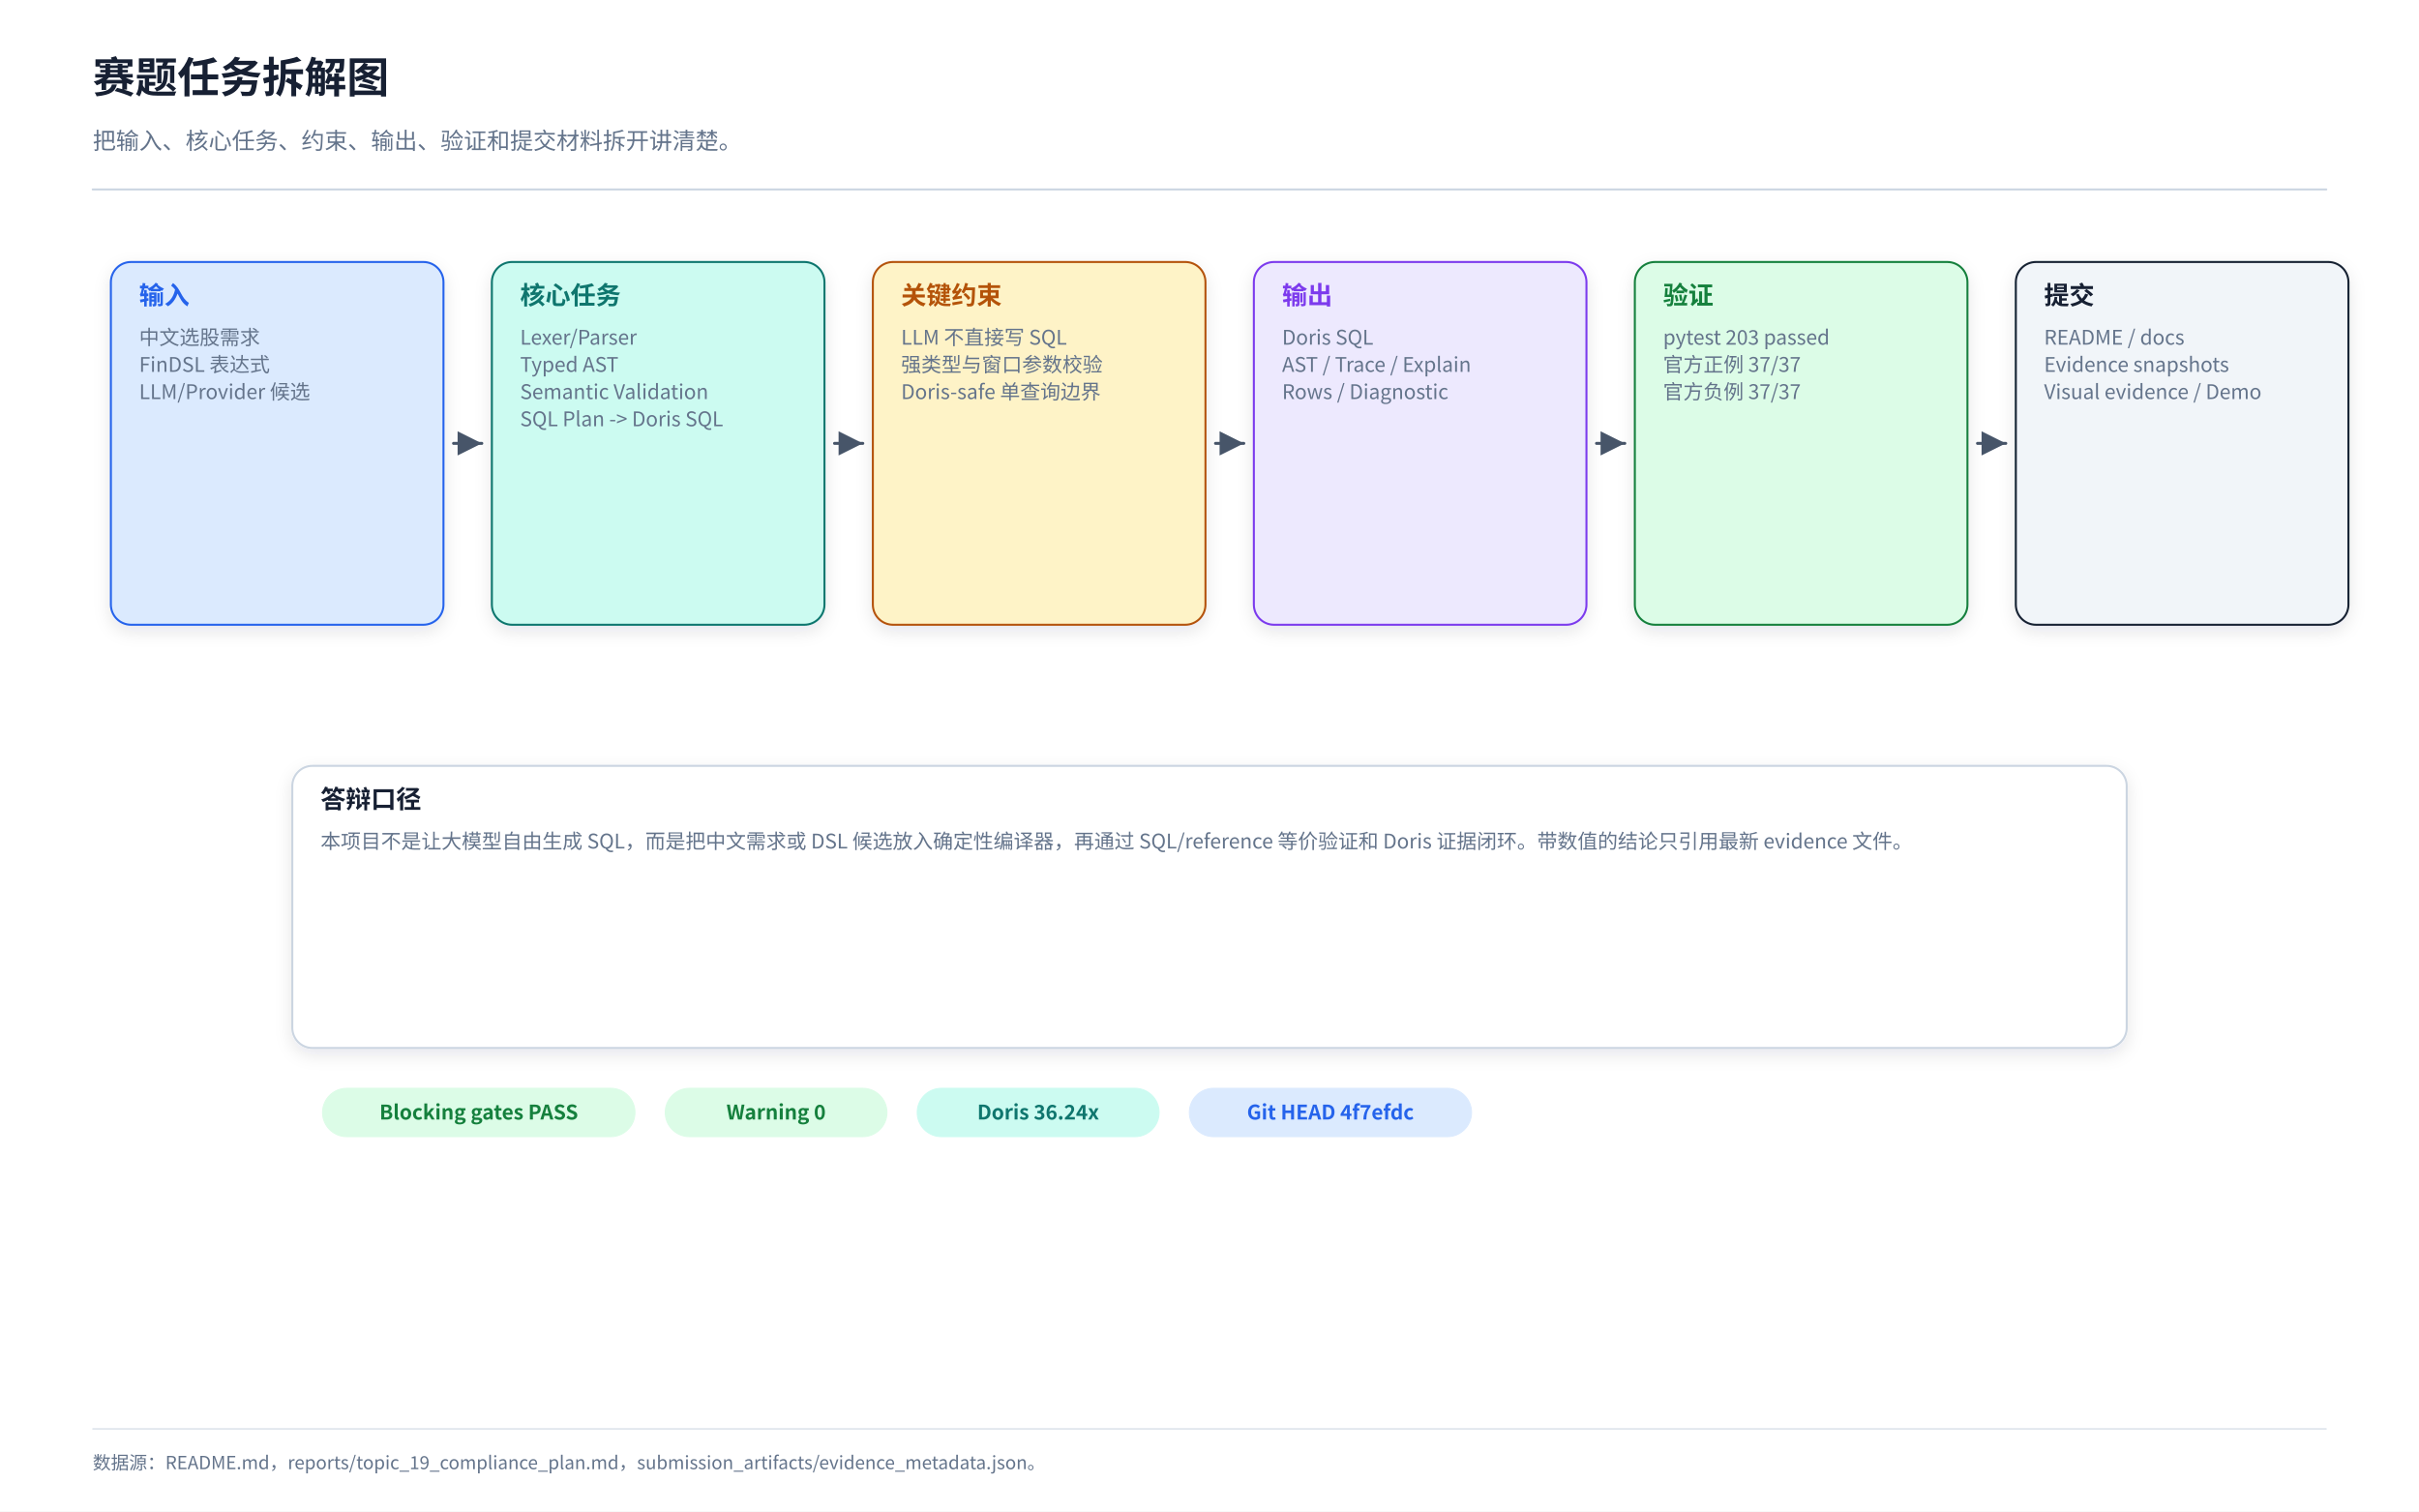
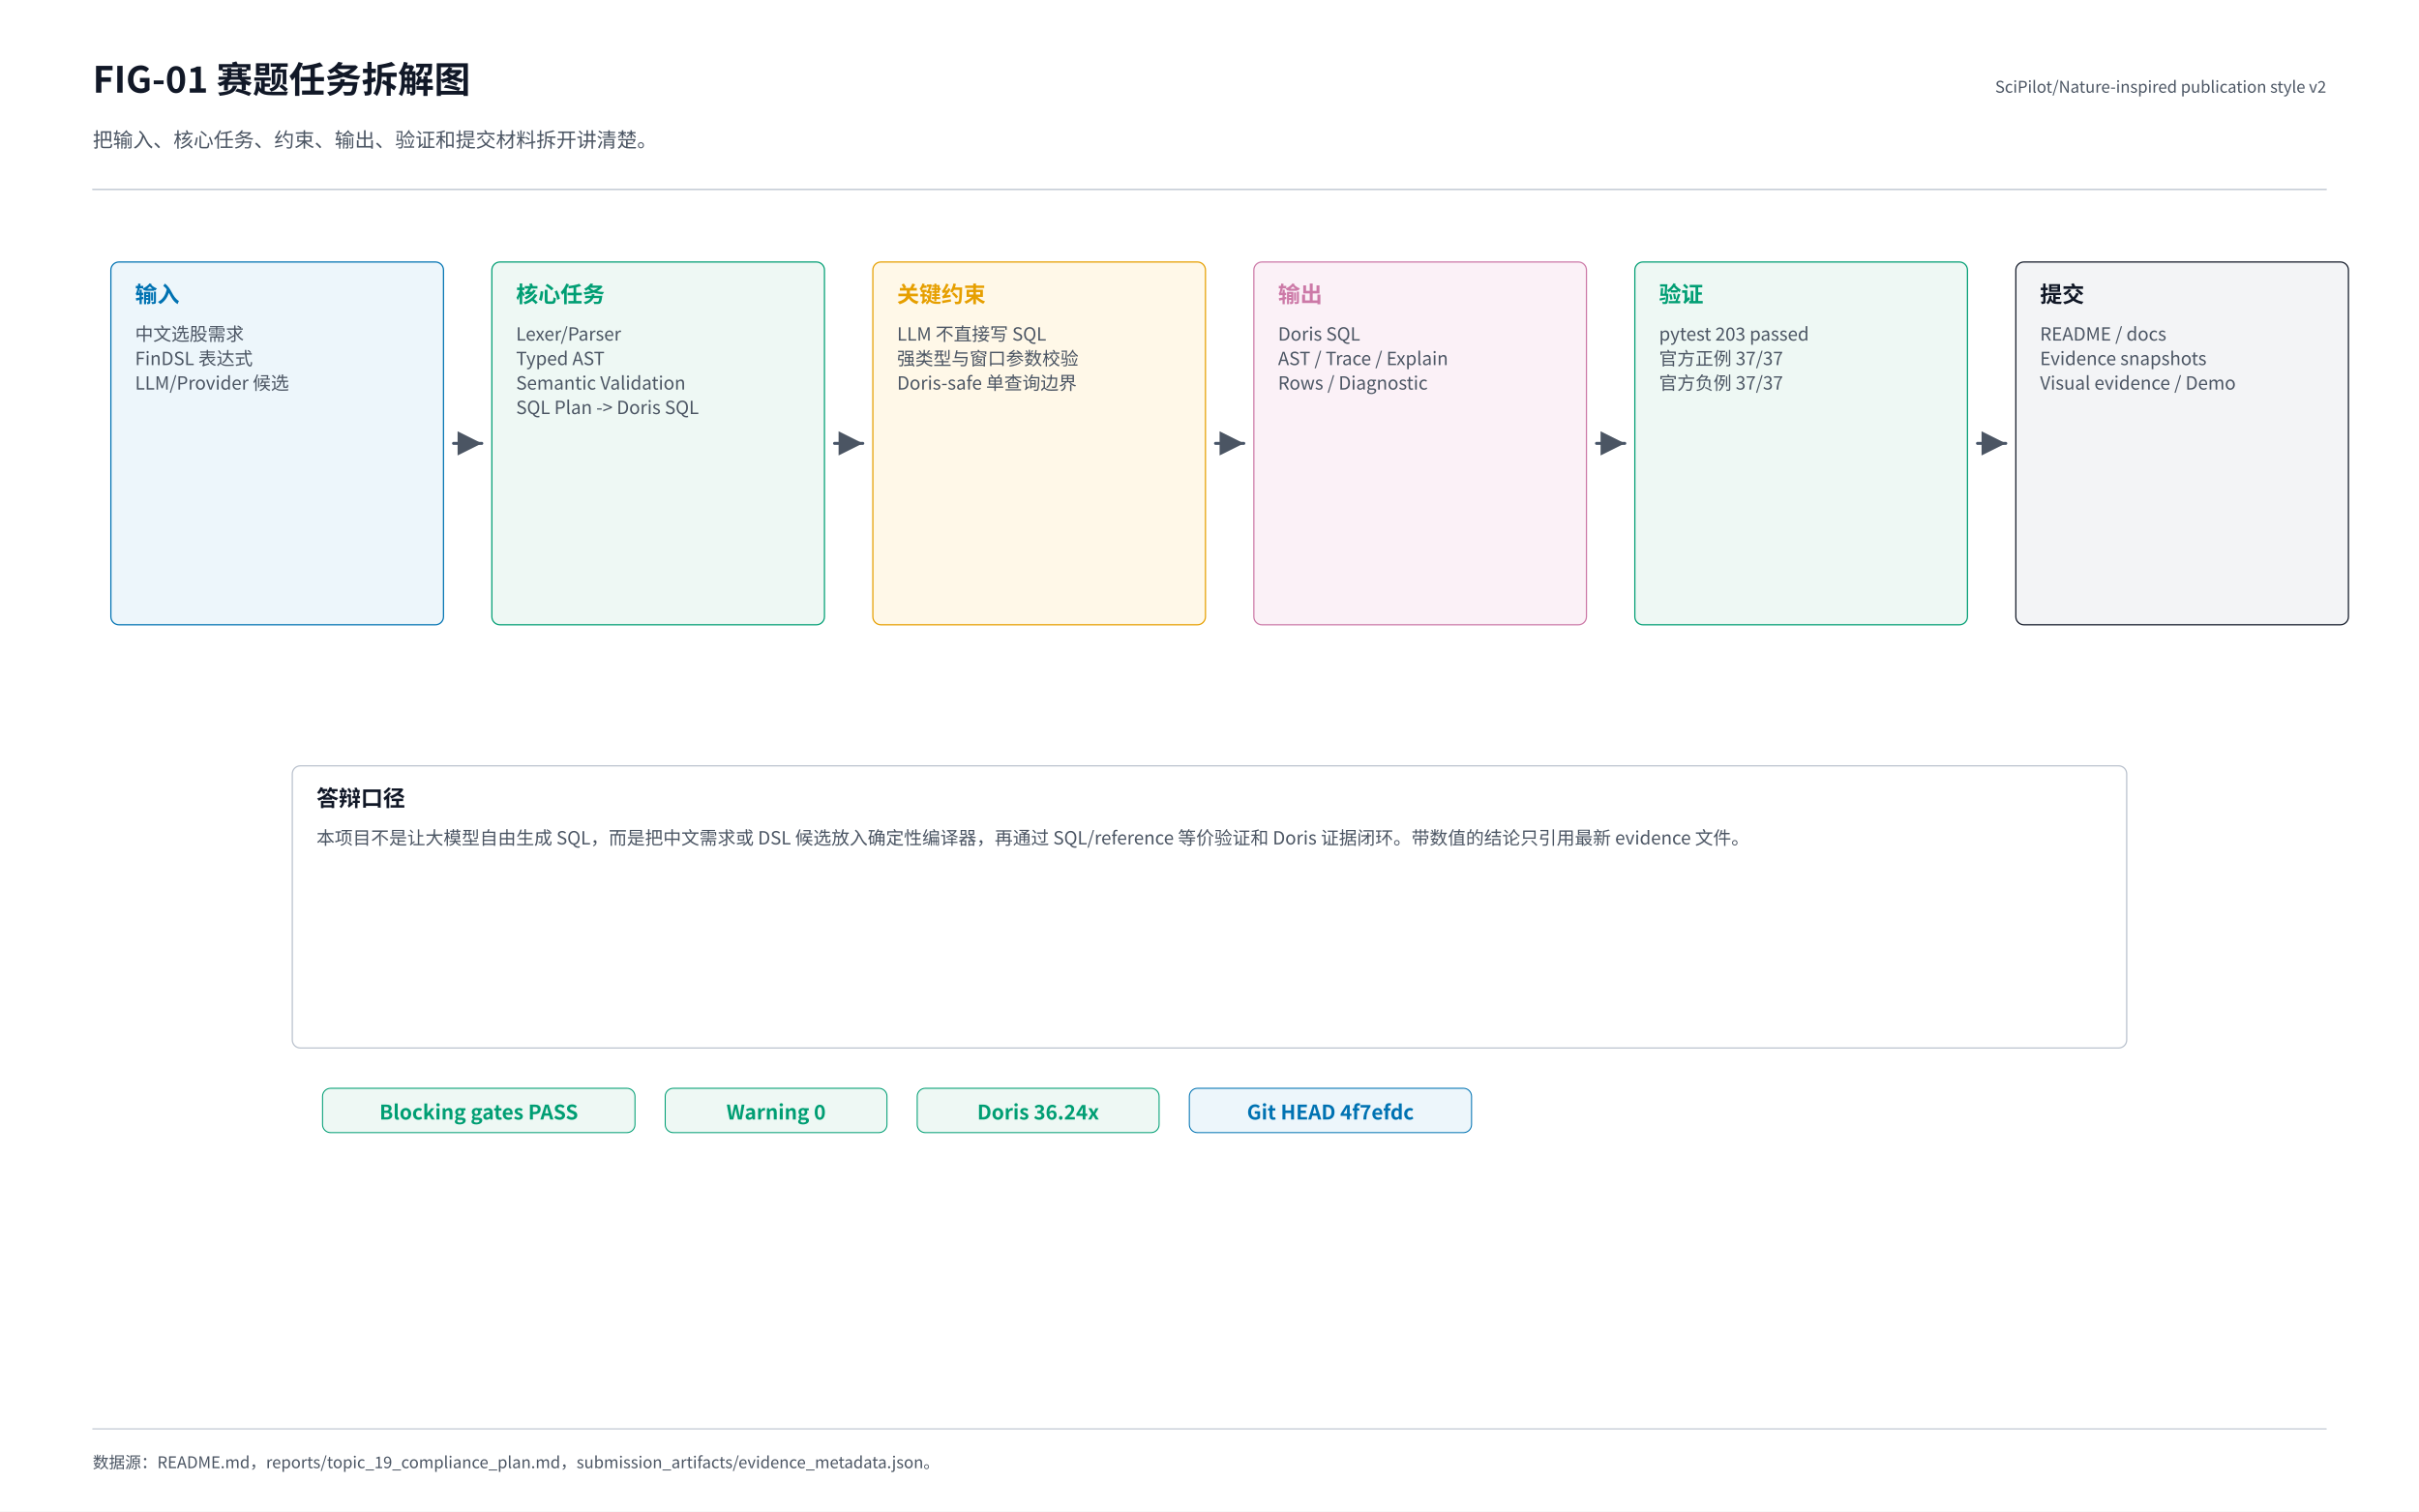
- <svg xmlns="http://www.w3.org/2000/svg" width="2400" height="1500" viewBox="0 0 2400 1500" role="img" aria-label="赛题任务拆解图">
+ <svg xmlns="http://www.w3.org/2000/svg" width="2400" height="1500" viewBox="0 0 2400 1500" role="img" aria-label="FIG-01  赛题任务拆解图">
  <rect x="0" y="0" width="2400" height="1500" fill="#ffffff" />
  <defs>
    <marker id="arrow" markerWidth="12" markerHeight="12" refX="10" refY="6" orient="auto">
-       <path d="M2,2 L10,6 L2,10 Z" fill="#475569" />
+       <path d="M2,2 L10,6 L2,10 Z" fill="#4b5563" />
    </marker>
-     <filter id="shadow" x="-10%" y="-10%" width="120%" height="130%">
-       <feDropShadow dx="0" dy="6" stdDeviation="8" flood-color="#0f172a" flood-opacity="0.10" />
-     </filter>
  </defs>
-   <text x="92.0" y="92.0" font-family="Microsoft YaHei, SimSun, Noto Sans CJK SC, Arial, sans-serif" font-size="42" font-weight="800" fill="#172033" text-anchor="start">
-     <tspan x="92.0" dy="0.0">赛题任务拆解图</tspan>
+   <text x="92.0" y="92.0" font-family="Microsoft YaHei, SimSun, Noto Sans CJK SC, Arial, sans-serif" font-size="36" font-weight="800" fill="#111827" text-anchor="start">
+     <tspan x="92.0" dy="0.0">FIG-01  赛题任务拆解图</tspan>
  </text>
-   <text x="92.0" y="148.0" font-family="Microsoft YaHei, SimSun, Noto Sans CJK SC, Arial, sans-serif" font-size="23" font-weight="400" fill="#64748b" text-anchor="start">
+   <text x="92.0" y="146.0" font-family="Microsoft YaHei, SimSun, Noto Sans CJK SC, Arial, sans-serif" font-size="20" font-weight="400" fill="#4b5563" text-anchor="start">
    <tspan x="92.0" dy="0.0">把输入、核心任务、约束、输出、验证和提交材料拆开讲清楚。</tspan>
  </text>
-   <line x1="92.0" y1="188.0" x2="2308.0" y2="188.0" stroke="#cbd5e1" stroke-width="2" stroke-linecap="round" />
-   <rect x="110.0" y="260.0" width="330.0" height="360.0" rx="20" fill="#dbeafe" stroke="#2563eb" stroke-width="2" filter="url(#shadow)" />
-   <text x="138.0" y="302.0" font-family="Microsoft YaHei, SimSun, Noto Sans CJK SC, Arial, sans-serif" font-size="25" font-weight="800" fill="#2563eb" text-anchor="start">
-     <tspan x="138.0" dy="0.0">输入</tspan>
+   <text x="2308.0" y="92.0" font-family="Microsoft YaHei, SimSun, Noto Sans CJK SC, Arial, sans-serif" font-size="16" font-weight="400" fill="#4b5563" text-anchor="end">
+     <tspan x="2308.0" dy="0.0">SciPilot/Nature-inspired publication style v2</tspan>
  </text>
-   <text x="138.0" y="342.0" font-family="Microsoft YaHei, SimSun, Noto Sans CJK SC, Arial, sans-serif" font-size="20" font-weight="400" fill="#64748b" text-anchor="start">
-     <tspan x="138.0" dy="0.0">中文选股需求</tspan>
-     <tspan x="138.0" dy="27.0">FinDSL 表达式</tspan>
-     <tspan x="138.0" dy="27.0">LLM/Provider 候选</tspan>
+   <line x1="92.0" y1="188.0" x2="2308.0" y2="188.0" stroke="#b8c0cc" stroke-width="1.2" stroke-linecap="round" />
+   <rect x="110.0" y="260.0" width="330.0" height="360.0" rx="8" fill="#edf6fb" stroke="#0072B2" stroke-width="1.2" />
+   <text x="134.0" y="300.0" font-family="Microsoft YaHei, SimSun, Noto Sans CJK SC, Arial, sans-serif" font-size="22" font-weight="800" fill="#0072B2" text-anchor="start">
+     <tspan x="134.0" dy="0.0">输入</tspan>
+   </text>
+   <text x="134.0" y="338.0" font-family="Microsoft YaHei, SimSun, Noto Sans CJK SC, Arial, sans-serif" font-size="18" font-weight="400" fill="#4b5563" text-anchor="start">
+     <tspan x="134.0" dy="0.0">中文选股需求</tspan>
+     <tspan x="134.0" dy="24.3">FinDSL 表达式</tspan>
+     <tspan x="134.0" dy="24.3">LLM/Provider 候选</tspan>
  </text>
  <line x1="450.0" y1="440.0" x2="478.0" y2="440.0" stroke="#475569" stroke-width="3" stroke-linecap="round" marker-end="url(#arrow)" />
-   <rect x="488.0" y="260.0" width="330.0" height="360.0" rx="20" fill="#ccfbf1" stroke="#0f766e" stroke-width="2" filter="url(#shadow)" />
-   <text x="516.0" y="302.0" font-family="Microsoft YaHei, SimSun, Noto Sans CJK SC, Arial, sans-serif" font-size="25" font-weight="800" fill="#0f766e" text-anchor="start">
-     <tspan x="516.0" dy="0.0">核心任务</tspan>
+   <rect x="488.0" y="260.0" width="330.0" height="360.0" rx="8" fill="#eef8f4" stroke="#009E73" stroke-width="1.2" />
+   <text x="512.0" y="300.0" font-family="Microsoft YaHei, SimSun, Noto Sans CJK SC, Arial, sans-serif" font-size="22" font-weight="800" fill="#009E73" text-anchor="start">
+     <tspan x="512.0" dy="0.0">核心任务</tspan>
  </text>
-   <text x="516.0" y="342.0" font-family="Microsoft YaHei, SimSun, Noto Sans CJK SC, Arial, sans-serif" font-size="20" font-weight="400" fill="#64748b" text-anchor="start">
-     <tspan x="516.0" dy="0.0">Lexer/Parser</tspan>
-     <tspan x="516.0" dy="27.0">Typed AST</tspan>
-     <tspan x="516.0" dy="27.0">Semantic Validation</tspan>
-     <tspan x="516.0" dy="27.0">SQL Plan -&gt; Doris SQL</tspan>
+   <text x="512.0" y="338.0" font-family="Microsoft YaHei, SimSun, Noto Sans CJK SC, Arial, sans-serif" font-size="18" font-weight="400" fill="#4b5563" text-anchor="start">
+     <tspan x="512.0" dy="0.0">Lexer/Parser</tspan>
+     <tspan x="512.0" dy="24.3">Typed AST</tspan>
+     <tspan x="512.0" dy="24.3">Semantic Validation</tspan>
+     <tspan x="512.0" dy="24.3">SQL Plan -&gt; Doris SQL</tspan>
  </text>
  <line x1="828.0" y1="440.0" x2="856.0" y2="440.0" stroke="#475569" stroke-width="3" stroke-linecap="round" marker-end="url(#arrow)" />
-   <rect x="866.0" y="260.0" width="330.0" height="360.0" rx="20" fill="#fef3c7" stroke="#b45309" stroke-width="2" filter="url(#shadow)" />
-   <text x="894.0" y="302.0" font-family="Microsoft YaHei, SimSun, Noto Sans CJK SC, Arial, sans-serif" font-size="25" font-weight="800" fill="#b45309" text-anchor="start">
-     <tspan x="894.0" dy="0.0">关键约束</tspan>
+   <rect x="866.0" y="260.0" width="330.0" height="360.0" rx="8" fill="#fff8e8" stroke="#E69F00" stroke-width="1.2" />
+   <text x="890.0" y="300.0" font-family="Microsoft YaHei, SimSun, Noto Sans CJK SC, Arial, sans-serif" font-size="22" font-weight="800" fill="#E69F00" text-anchor="start">
+     <tspan x="890.0" dy="0.0">关键约束</tspan>
  </text>
-   <text x="894.0" y="342.0" font-family="Microsoft YaHei, SimSun, Noto Sans CJK SC, Arial, sans-serif" font-size="20" font-weight="400" fill="#64748b" text-anchor="start">
-     <tspan x="894.0" dy="0.0">LLM 不直接写 SQL</tspan>
-     <tspan x="894.0" dy="27.0">强类型与窗口参数校验</tspan>
-     <tspan x="894.0" dy="27.0">Doris-safe 单查询边界</tspan>
+   <text x="890.0" y="338.0" font-family="Microsoft YaHei, SimSun, Noto Sans CJK SC, Arial, sans-serif" font-size="18" font-weight="400" fill="#4b5563" text-anchor="start">
+     <tspan x="890.0" dy="0.0">LLM 不直接写 SQL</tspan>
+     <tspan x="890.0" dy="24.3">强类型与窗口参数校验</tspan>
+     <tspan x="890.0" dy="24.3">Doris-safe 单查询边界</tspan>
  </text>
  <line x1="1206.0" y1="440.0" x2="1234.0" y2="440.0" stroke="#475569" stroke-width="3" stroke-linecap="round" marker-end="url(#arrow)" />
-   <rect x="1244.0" y="260.0" width="330.0" height="360.0" rx="20" fill="#ede9fe" stroke="#7c3aed" stroke-width="2" filter="url(#shadow)" />
-   <text x="1272.0" y="302.0" font-family="Microsoft YaHei, SimSun, Noto Sans CJK SC, Arial, sans-serif" font-size="25" font-weight="800" fill="#7c3aed" text-anchor="start">
-     <tspan x="1272.0" dy="0.0">输出</tspan>
+   <rect x="1244.0" y="260.0" width="330.0" height="360.0" rx="8" fill="#fbf1f7" stroke="#CC79A7" stroke-width="1.2" />
+   <text x="1268.0" y="300.0" font-family="Microsoft YaHei, SimSun, Noto Sans CJK SC, Arial, sans-serif" font-size="22" font-weight="800" fill="#CC79A7" text-anchor="start">
+     <tspan x="1268.0" dy="0.0">输出</tspan>
  </text>
-   <text x="1272.0" y="342.0" font-family="Microsoft YaHei, SimSun, Noto Sans CJK SC, Arial, sans-serif" font-size="20" font-weight="400" fill="#64748b" text-anchor="start">
-     <tspan x="1272.0" dy="0.0">Doris SQL</tspan>
-     <tspan x="1272.0" dy="27.0">AST / Trace / Explain</tspan>
-     <tspan x="1272.0" dy="27.0">Rows / Diagnostic</tspan>
+   <text x="1268.0" y="338.0" font-family="Microsoft YaHei, SimSun, Noto Sans CJK SC, Arial, sans-serif" font-size="18" font-weight="400" fill="#4b5563" text-anchor="start">
+     <tspan x="1268.0" dy="0.0">Doris SQL</tspan>
+     <tspan x="1268.0" dy="24.3">AST / Trace / Explain</tspan>
+     <tspan x="1268.0" dy="24.3">Rows / Diagnostic</tspan>
  </text>
  <line x1="1584.0" y1="440.0" x2="1612.0" y2="440.0" stroke="#475569" stroke-width="3" stroke-linecap="round" marker-end="url(#arrow)" />
-   <rect x="1622.0" y="260.0" width="330.0" height="360.0" rx="20" fill="#dcfce7" stroke="#15803d" stroke-width="2" filter="url(#shadow)" />
-   <text x="1650.0" y="302.0" font-family="Microsoft YaHei, SimSun, Noto Sans CJK SC, Arial, sans-serif" font-size="25" font-weight="800" fill="#15803d" text-anchor="start">
-     <tspan x="1650.0" dy="0.0">验证</tspan>
+   <rect x="1622.0" y="260.0" width="330.0" height="360.0" rx="8" fill="#eef8f4" stroke="#009E73" stroke-width="1.2" />
+   <text x="1646.0" y="300.0" font-family="Microsoft YaHei, SimSun, Noto Sans CJK SC, Arial, sans-serif" font-size="22" font-weight="800" fill="#009E73" text-anchor="start">
+     <tspan x="1646.0" dy="0.0">验证</tspan>
  </text>
-   <text x="1650.0" y="342.0" font-family="Microsoft YaHei, SimSun, Noto Sans CJK SC, Arial, sans-serif" font-size="20" font-weight="400" fill="#64748b" text-anchor="start">
-     <tspan x="1650.0" dy="0.0">pytest 203 passed</tspan>
-     <tspan x="1650.0" dy="27.0">官方正例 37/37</tspan>
-     <tspan x="1650.0" dy="27.0">官方负例 37/37</tspan>
+   <text x="1646.0" y="338.0" font-family="Microsoft YaHei, SimSun, Noto Sans CJK SC, Arial, sans-serif" font-size="18" font-weight="400" fill="#4b5563" text-anchor="start">
+     <tspan x="1646.0" dy="0.0">pytest 203 passed</tspan>
+     <tspan x="1646.0" dy="24.3">官方正例 37/37</tspan>
+     <tspan x="1646.0" dy="24.3">官方负例 37/37</tspan>
  </text>
  <line x1="1962.0" y1="440.0" x2="1990.0" y2="440.0" stroke="#475569" stroke-width="3" stroke-linecap="round" marker-end="url(#arrow)" />
-   <rect x="2000.0" y="260.0" width="330.0" height="360.0" rx="20" fill="#f1f5f9" stroke="#172033" stroke-width="2" filter="url(#shadow)" />
-   <text x="2028.0" y="302.0" font-family="Microsoft YaHei, SimSun, Noto Sans CJK SC, Arial, sans-serif" font-size="25" font-weight="800" fill="#172033" text-anchor="start">
-     <tspan x="2028.0" dy="0.0">提交</tspan>
+   <rect x="2000.0" y="260.0" width="330.0" height="360.0" rx="8" fill="#f3f4f6" stroke="#111827" stroke-width="1.2" />
+   <text x="2024.0" y="300.0" font-family="Microsoft YaHei, SimSun, Noto Sans CJK SC, Arial, sans-serif" font-size="22" font-weight="800" fill="#111827" text-anchor="start">
+     <tspan x="2024.0" dy="0.0">提交</tspan>
  </text>
-   <text x="2028.0" y="342.0" font-family="Microsoft YaHei, SimSun, Noto Sans CJK SC, Arial, sans-serif" font-size="20" font-weight="400" fill="#64748b" text-anchor="start">
-     <tspan x="2028.0" dy="0.0">README / docs</tspan>
-     <tspan x="2028.0" dy="27.0">Evidence snapshots</tspan>
-     <tspan x="2028.0" dy="27.0">Visual evidence / Demo</tspan>
+   <text x="2024.0" y="338.0" font-family="Microsoft YaHei, SimSun, Noto Sans CJK SC, Arial, sans-serif" font-size="18" font-weight="400" fill="#4b5563" text-anchor="start">
+     <tspan x="2024.0" dy="0.0">README / docs</tspan>
+     <tspan x="2024.0" dy="24.3">Evidence snapshots</tspan>
+     <tspan x="2024.0" dy="24.3">Visual evidence / Demo</tspan>
  </text>
-   <rect x="290.0" y="760.0" width="1820.0" height="280.0" rx="20" fill="#ffffff" stroke="#cbd5e1" stroke-width="2" filter="url(#shadow)" />
-   <text x="318.0" y="802.0" font-family="Microsoft YaHei, SimSun, Noto Sans CJK SC, Arial, sans-serif" font-size="25" font-weight="800" fill="#172033" text-anchor="start">
-     <tspan x="318.0" dy="0.0">答辩口径</tspan>
+   <rect x="290.0" y="760.0" width="1820.0" height="280.0" rx="8" fill="#ffffff" stroke="#b8c0cc" stroke-width="1.2" />
+   <text x="314.0" y="800.0" font-family="Microsoft YaHei, SimSun, Noto Sans CJK SC, Arial, sans-serif" font-size="22" font-weight="800" fill="#111827" text-anchor="start">
+     <tspan x="314.0" dy="0.0">答辩口径</tspan>
  </text>
-   <text x="318.0" y="842.0" font-family="Microsoft YaHei, SimSun, Noto Sans CJK SC, Arial, sans-serif" font-size="20" font-weight="400" fill="#64748b" text-anchor="start">
-     <tspan x="318.0" dy="0.0">本项目不是让大模型自由生成 SQL，而是把中文需求或 DSL 候选放入确定性编译器，再通过 SQL/reference 等价验证和 Doris 证据闭环。带数值的结论只引用最新 evidence 文件。</tspan>
+   <text x="314.0" y="838.0" font-family="Microsoft YaHei, SimSun, Noto Sans CJK SC, Arial, sans-serif" font-size="18" font-weight="400" fill="#4b5563" text-anchor="start">
+     <tspan x="314.0" dy="0.0">本项目不是让大模型自由生成 SQL，而是把中文需求或 DSL 候选放入确定性编译器，再通过 SQL/reference 等价验证和 Doris 证据闭环。带数值的结论只引用最新 evidence 文件。</tspan>
  </text>
-   <rect x="320.0" y="1080.0" width="310.0" height="48.0" rx="24" fill="#dcfce7" stroke="#dcfce7" stroke-width="1" />
-   <text x="475.0" y="1111.0" font-family="Microsoft YaHei, SimSun, Noto Sans CJK SC, Arial, sans-serif" font-size="20" font-weight="800" fill="#15803d" text-anchor="middle">
+   <rect x="320.0" y="1080.0" width="310.0" height="44.0" rx="8" fill="#eef8f4" stroke="#009E73" stroke-width="1" />
+   <text x="475.0" y="1111.0" font-family="Microsoft YaHei, SimSun, Noto Sans CJK SC, Arial, sans-serif" font-size="20" font-weight="800" fill="#009E73" text-anchor="middle">
    <tspan x="475.0" dy="0.0">Blocking gates PASS</tspan>
  </text>
-   <rect x="660.0" y="1080.0" width="220.0" height="48.0" rx="24" fill="#dcfce7" stroke="#dcfce7" stroke-width="1" />
-   <text x="770.0" y="1111.0" font-family="Microsoft YaHei, SimSun, Noto Sans CJK SC, Arial, sans-serif" font-size="20" font-weight="800" fill="#15803d" text-anchor="middle">
+   <rect x="660.0" y="1080.0" width="220.0" height="44.0" rx="8" fill="#eef8f4" stroke="#009E73" stroke-width="1" />
+   <text x="770.0" y="1111.0" font-family="Microsoft YaHei, SimSun, Noto Sans CJK SC, Arial, sans-serif" font-size="20" font-weight="800" fill="#009E73" text-anchor="middle">
    <tspan x="770.0" dy="0.0">Warning 0</tspan>
  </text>
-   <rect x="910.0" y="1080.0" width="240.0" height="48.0" rx="24" fill="#ccfbf1" stroke="#ccfbf1" stroke-width="1" />
-   <text x="1030.0" y="1111.0" font-family="Microsoft YaHei, SimSun, Noto Sans CJK SC, Arial, sans-serif" font-size="20" font-weight="800" fill="#0f766e" text-anchor="middle">
+   <rect x="910.0" y="1080.0" width="240.0" height="44.0" rx="8" fill="#eef8f4" stroke="#009E73" stroke-width="1" />
+   <text x="1030.0" y="1111.0" font-family="Microsoft YaHei, SimSun, Noto Sans CJK SC, Arial, sans-serif" font-size="20" font-weight="800" fill="#009E73" text-anchor="middle">
    <tspan x="1030.0" dy="0.0">Doris 36.24x</tspan>
  </text>
-   <rect x="1180.0" y="1080.0" width="280.0" height="48.0" rx="24" fill="#dbeafe" stroke="#dbeafe" stroke-width="1" />
-   <text x="1320.0" y="1111.0" font-family="Microsoft YaHei, SimSun, Noto Sans CJK SC, Arial, sans-serif" font-size="20" font-weight="800" fill="#2563eb" text-anchor="middle">
+   <rect x="1180.0" y="1080.0" width="280.0" height="44.0" rx="8" fill="#edf6fb" stroke="#0072B2" stroke-width="1" />
+   <text x="1320.0" y="1111.0" font-family="Microsoft YaHei, SimSun, Noto Sans CJK SC, Arial, sans-serif" font-size="20" font-weight="800" fill="#0072B2" text-anchor="middle">
    <tspan x="1320.0" dy="0.0">Git HEAD 4f7efdc</tspan>
  </text>
-   <line x1="92.0" y1="1418.0" x2="2308.0" y2="1418.0" stroke="#cbd5e1" stroke-width="1" stroke-linecap="round" />
-   <text x="92.0" y="1458.0" font-family="Microsoft YaHei, SimSun, Noto Sans CJK SC, Arial, sans-serif" font-size="18" font-weight="400" fill="#64748b" text-anchor="start">
+   <line x1="92.0" y1="1418.0" x2="2308.0" y2="1418.0" stroke="#b8c0cc" stroke-width="1" stroke-linecap="round" />
+   <text x="92.0" y="1457.0" font-family="Microsoft YaHei, SimSun, Noto Sans CJK SC, Arial, sans-serif" font-size="16" font-weight="400" fill="#4b5563" text-anchor="start">
    <tspan x="92.0" dy="0.0">数据源：README.md，reports/topic_19_compliance_plan.md，submission_artifacts/evidence_metadata.json。</tspan>
  </text>
</svg>
